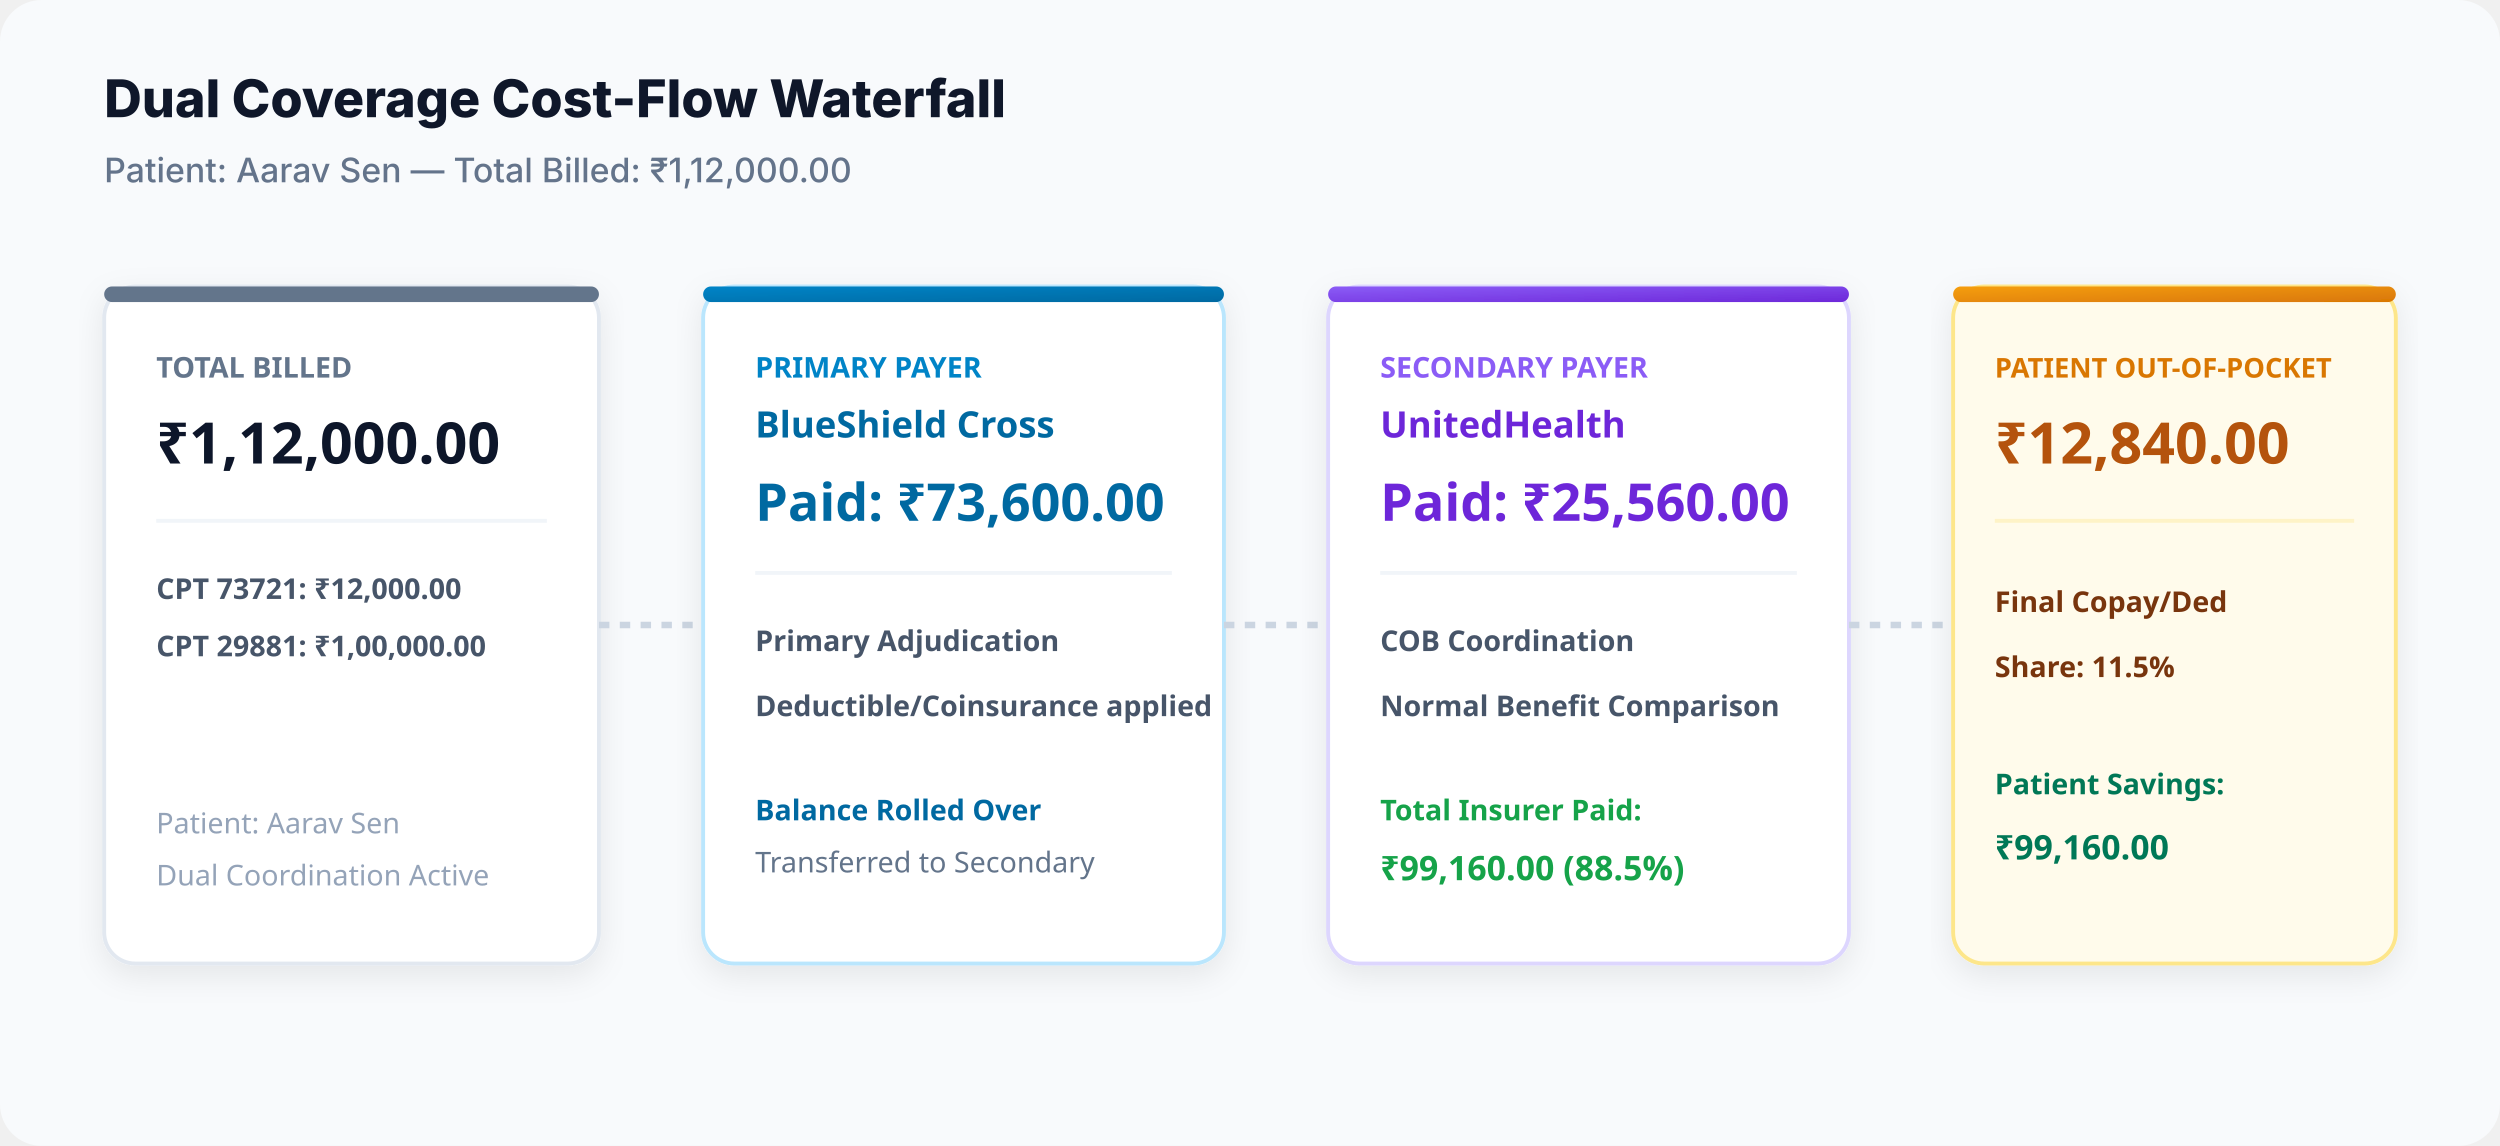
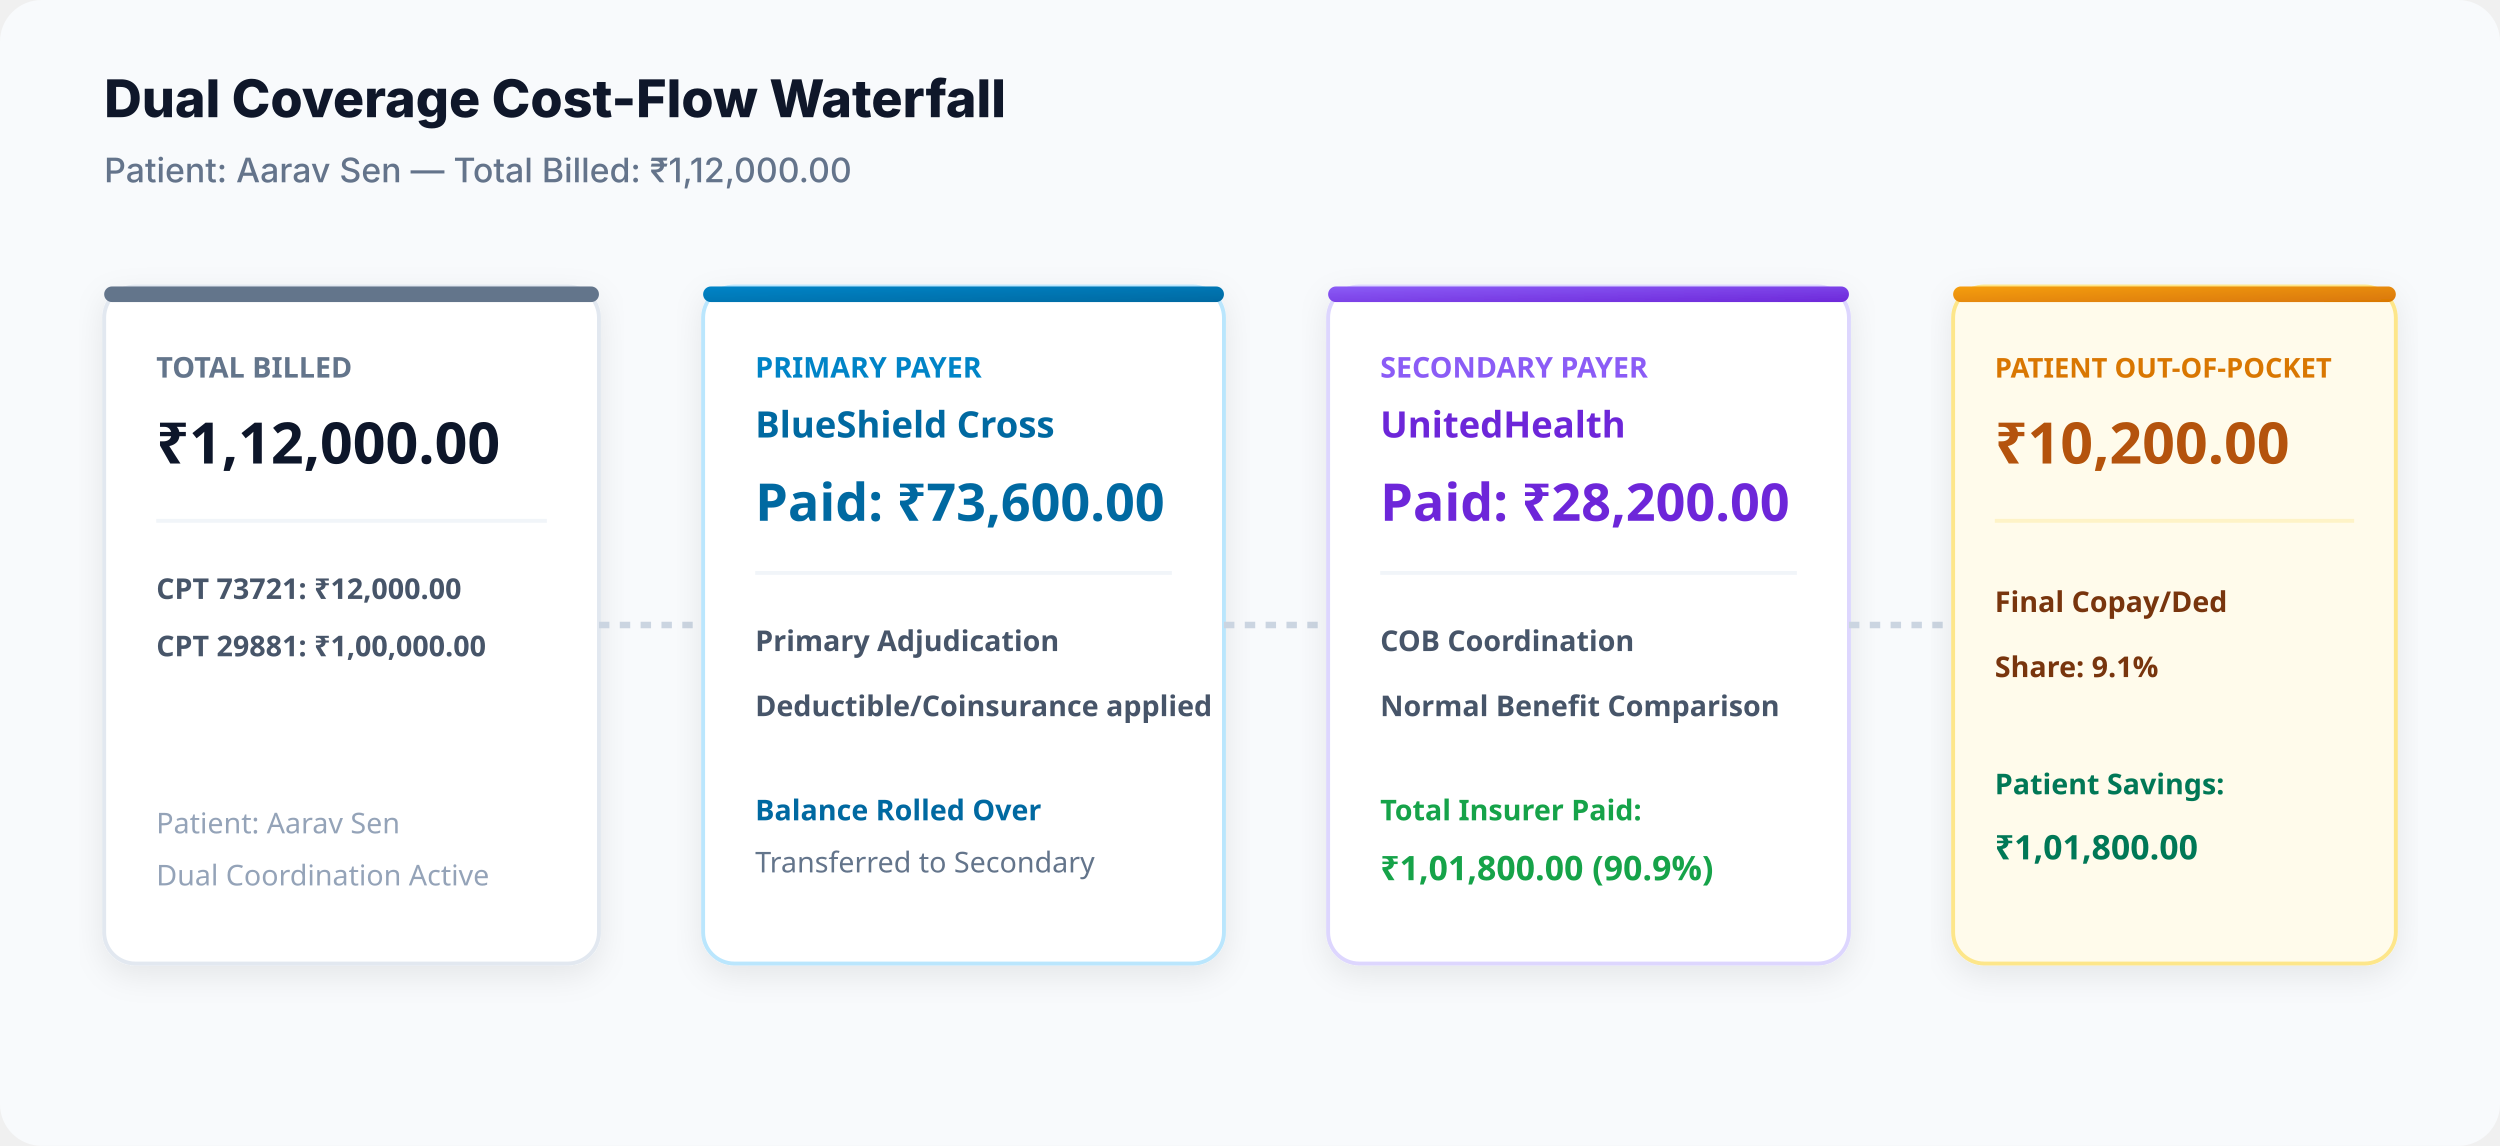
<svg xmlns="http://www.w3.org/2000/svg" viewBox="0 0 960 440" width="100%" height="100%">
  <defs>
    <linearGradient id="primaryGrad" x1="0%" y1="0%" x2="100%" y2="100%">
      <stop offset="0%" stop-color="#0284c7" />
      <stop offset="100%" stop-color="#0369a1" />
    </linearGradient>
    <linearGradient id="secondaryGrad" x1="0%" y1="0%" x2="100%" y2="100%">
      <stop offset="0%" stop-color="#8b5cf6" />
      <stop offset="100%" stop-color="#6d28d9" />
    </linearGradient>
    <linearGradient id="patientGrad" x1="0%" y1="0%" x2="100%" y2="100%">
      <stop offset="0%" stop-color="#f59e0b" />
      <stop offset="100%" stop-color="#d97706" />
    </linearGradient>
    <filter id="cardShadow" x="-5%" y="-5%" width="110%" height="115%">
      <feDropShadow dx="0" dy="4" stdDeviation="6" flood-color="#0f172a" flood-opacity="0.08" />
    </filter>
  </defs>
  <rect width="960" height="440" fill="#f8fafc" rx="16" />
  <text x="40" y="45" font-family="system-ui, -apple-system, sans-serif" font-size="20" font-weight="800" fill="#0f172a">Dual Coverage Cost-Flow Waterfall</text>
  <text x="40" y="70" font-family="system-ui, -apple-system, sans-serif" font-size="13" font-weight="500" fill="#64748b">Patient: Aarav Sen — Total Billed: ₹1,12,000.00</text>
  <g transform="translate(40, 110)" filter="url(#cardShadow)">
    <rect width="190" height="260" rx="12" fill="#ffffff" stroke="#e2e8f0" stroke-width="1.5" />
    <rect width="190" height="6" rx="3" fill="#64748b" />
    <text x="20" y="35" font-family="system-ui, sans-serif" font-size="11" font-weight="700" fill="#64748b" text-transform="uppercase">TOTAL BILLED</text>
    <text x="20" y="68" font-family="system-ui, sans-serif" font-size="22" font-weight="800" fill="#0f172a">₹1,12,000.00</text>
    <line x1="20" y1="90" x2="170" y2="90" stroke="#f1f5f9" stroke-width="1.5" />
    <text x="20" y="120" font-family="system-ui, sans-serif" font-size="11" font-weight="600" fill="#475569">CPT 73721: ₹12,000.00</text>
    <text x="20" y="142" font-family="system-ui, sans-serif" font-size="11" font-weight="600" fill="#475569">CPT 29881: ₹1,00,000.00</text>
    <text x="20" y="210" font-family="system-ui, sans-serif" font-size="11" font-weight="500" fill="#94a3b8">Patient: Aarav Sen</text>
    <text x="20" y="230" font-family="system-ui, sans-serif" font-size="11" font-weight="500" fill="#94a3b8">Dual Coordination Active</text>
  </g>
  <path d="M 230 240 L 270 240" fill="none" stroke="#cbd5e1" stroke-width="2.5" stroke-dasharray="4 4" />
  <g transform="translate(270, 110)" filter="url(#cardShadow)">
    <rect width="200" height="260" rx="12" fill="#ffffff" stroke="#bae6fd" stroke-width="1.5" />
    <rect width="200" height="6" rx="3" fill="url(#primaryGrad)" />
    <text x="20" y="35" font-family="system-ui, sans-serif" font-size="11" font-weight="700" fill="#0284c7">PRIMARY PAYER</text>
    <text x="20" y="58" font-family="system-ui, sans-serif" font-size="14" font-weight="800" fill="#0369a1">BlueShield Cross</text>
    <text x="20" y="90" font-family="system-ui, sans-serif" font-size="20" font-weight="800" fill="#0369a1">Paid: ₹73,600.00</text>
    <line x1="20" y1="110" x2="180" y2="110" stroke="#f1f5f9" stroke-width="1.5" />
    <text x="20" y="140" font-family="system-ui, sans-serif" font-size="11" font-weight="600" fill="#475569">Primary Adjudication</text>
    <text x="20" y="165" font-family="system-ui, sans-serif" font-size="11" font-weight="600" fill="#475569">Deductible/Coinsurance applied</text>
    <text x="20" y="205" font-family="system-ui, sans-serif" font-size="11" font-weight="700" fill="#0369a1">Balance Rolled Over</text>
    <text x="20" y="225" font-family="system-ui, sans-serif" font-size="11" font-weight="500" fill="#64748b">Transferred to Secondary</text>
  </g>
  <path d="M 470 240 L 510 240" fill="none" stroke="#cbd5e1" stroke-width="2.5" stroke-dasharray="4 4" />
  <g transform="translate(510, 110)" filter="url(#cardShadow)">
    <rect width="200" height="260" rx="12" fill="#ffffff" stroke="#ddd6fe" stroke-width="1.5" />
    <rect width="200" height="6" rx="3" fill="url(#secondaryGrad)" />
    <text x="20" y="35" font-family="system-ui, sans-serif" font-size="11" font-weight="700" fill="#8b5cf6">SECONDARY PAYER</text>
    <text x="20" y="58" font-family="system-ui, sans-serif" font-size="14" font-weight="800" fill="#6d28d9">UnitedHealth</text>
-     <text x="20" y="90" font-family="system-ui, sans-serif" font-size="20" font-weight="800" fill="#6d28d9">Paid: ₹25,560.00</text>
+     <text x="20" y="90" font-family="system-ui, sans-serif" font-size="20" font-weight="800" fill="#6d28d9">Paid: ₹28,200.00</text>
    <line x1="20" y1="110" x2="180" y2="110" stroke="#f1f5f9" stroke-width="1.5" />
    <text x="20" y="140" font-family="system-ui, sans-serif" font-size="11" font-weight="600" fill="#475569">COB Coordination</text>
    <text x="20" y="165" font-family="system-ui, sans-serif" font-size="11" font-weight="600" fill="#475569">Normal Benefit Comparison</text>
    <text x="20" y="205" font-family="system-ui, sans-serif" font-size="11" font-weight="700" fill="#16a34a">Total Insurer Paid:</text>
-     <text x="20" y="228" font-family="system-ui, sans-serif" font-size="13" font-weight="800" fill="#16a34a">₹99,160.00 (88.5%)</text>
+     <text x="20" y="228" font-family="system-ui, sans-serif" font-size="13" font-weight="800" fill="#16a34a">₹1,01,800.00 (90.9%)</text>
  </g>
  <path d="M 710 240 L 750 240" fill="none" stroke="#cbd5e1" stroke-width="2.5" stroke-dasharray="4 4" />
  <g transform="translate(750, 110)" filter="url(#cardShadow)">
    <rect width="170" height="260" rx="12" fill="#fffbeb" stroke="#fde68a" stroke-width="1.5" />
    <rect width="170" height="6" rx="3" fill="url(#patientGrad)" />
    <text x="16" y="35" font-family="system-ui, sans-serif" font-size="10.5" font-weight="700" fill="#d97706">PATIENT OUT-OF-POCKET</text>
-     <text x="16" y="68" font-family="system-ui, sans-serif" font-size="22" font-weight="800" fill="#b45309">₹12,840.00</text>
+     <text x="16" y="68" font-family="system-ui, sans-serif" font-size="22" font-weight="800" fill="#b45309">₹10,200.00</text>
    <line x1="16" y1="90" x2="154" y2="90" stroke="#fef3c7" stroke-width="1.5" />
    <text x="16" y="125" font-family="system-ui, sans-serif" font-size="11" font-weight="600" fill="#78350f">Final Copay/Ded</text>
-     <text x="16" y="150" font-family="system-ui, sans-serif" font-size="11" font-weight="600" fill="#78350f">Share: 11.5%</text>
+     <text x="16" y="150" font-family="system-ui, sans-serif" font-size="11" font-weight="600" fill="#78350f">Share: 9.1%</text>
    <text x="16" y="195" font-family="system-ui, sans-serif" font-size="11" font-weight="700" fill="#047857">Patient Savings:</text>
-     <text x="16" y="220" font-family="system-ui, sans-serif" font-size="13" font-weight="800" fill="#047857">₹99,160.00</text>
+     <text x="16" y="220" font-family="system-ui, sans-serif" font-size="13" font-weight="800" fill="#047857">₹1,01,800.00</text>
  </g>
</svg>
